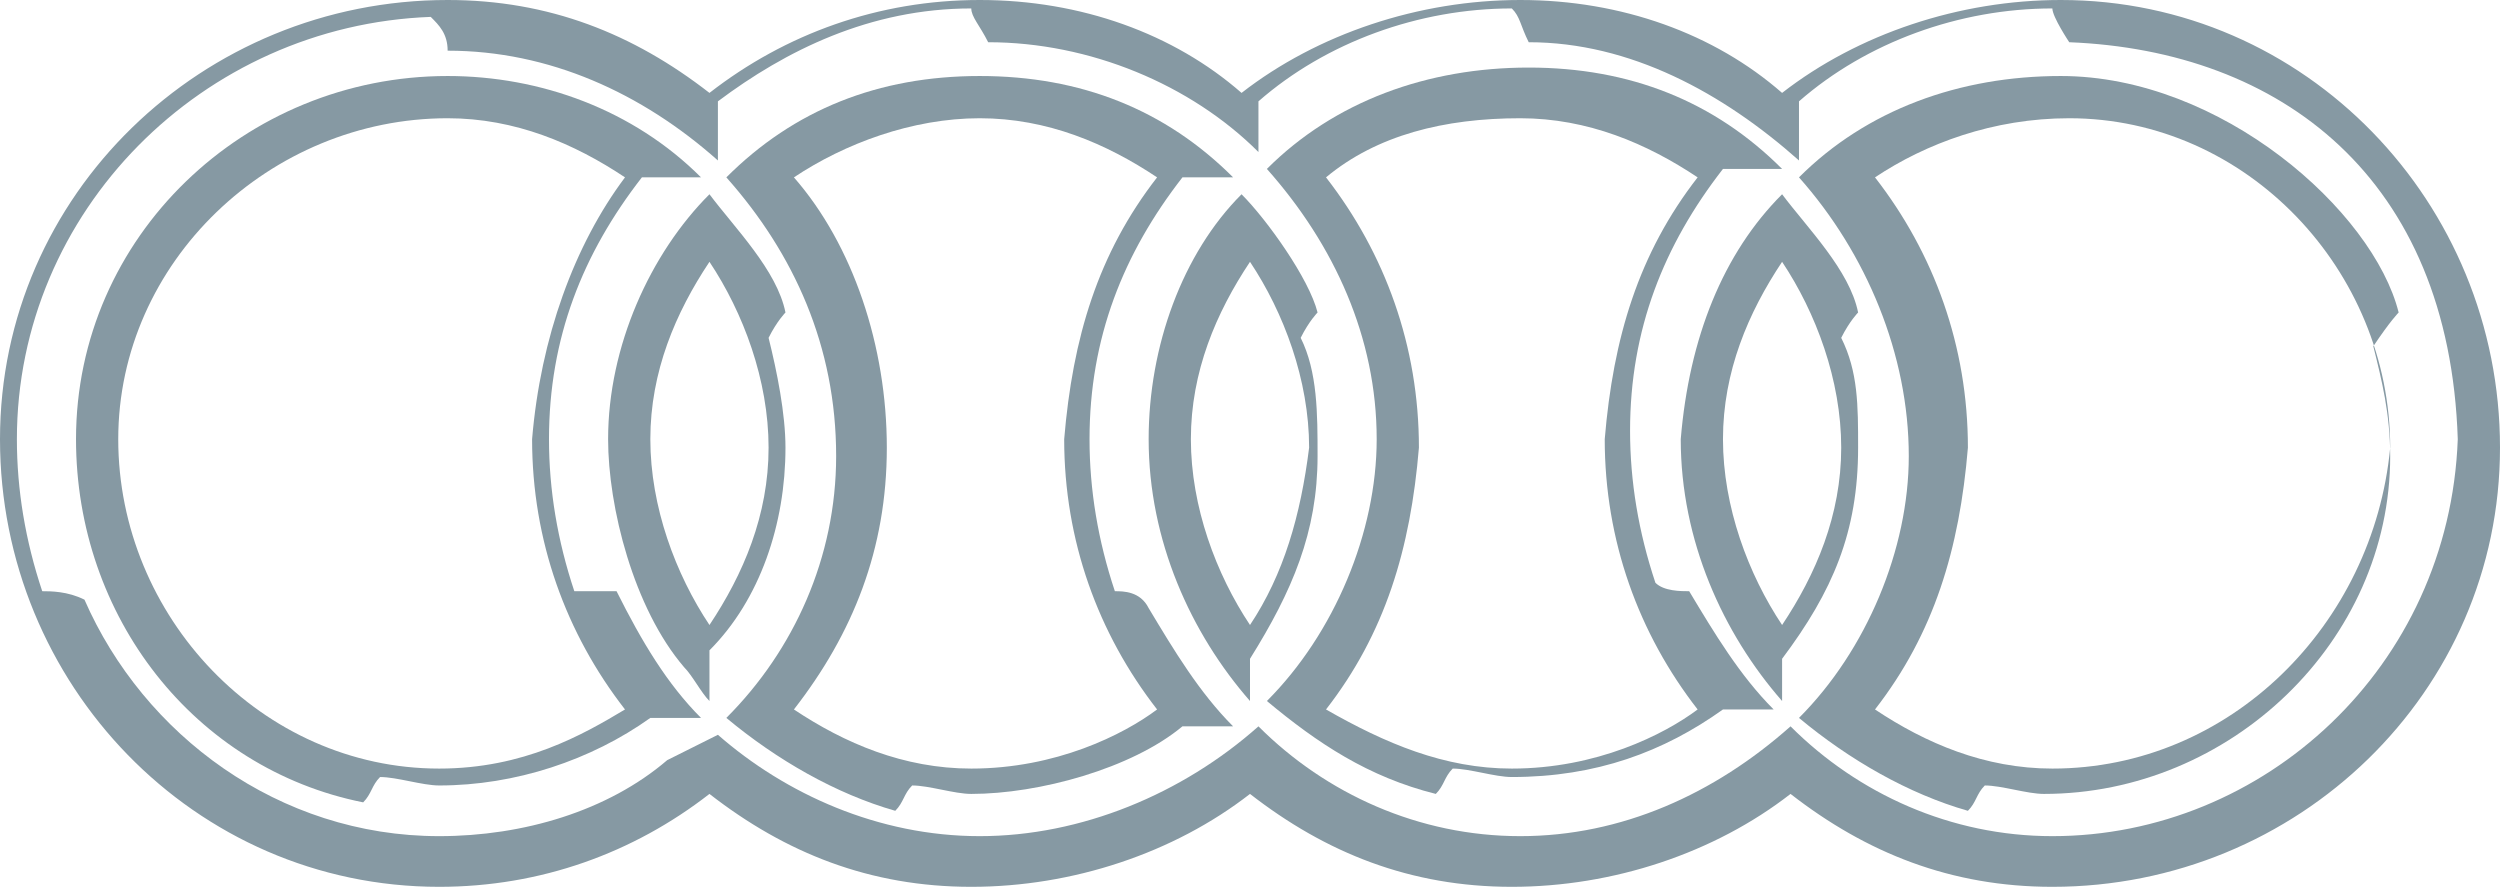
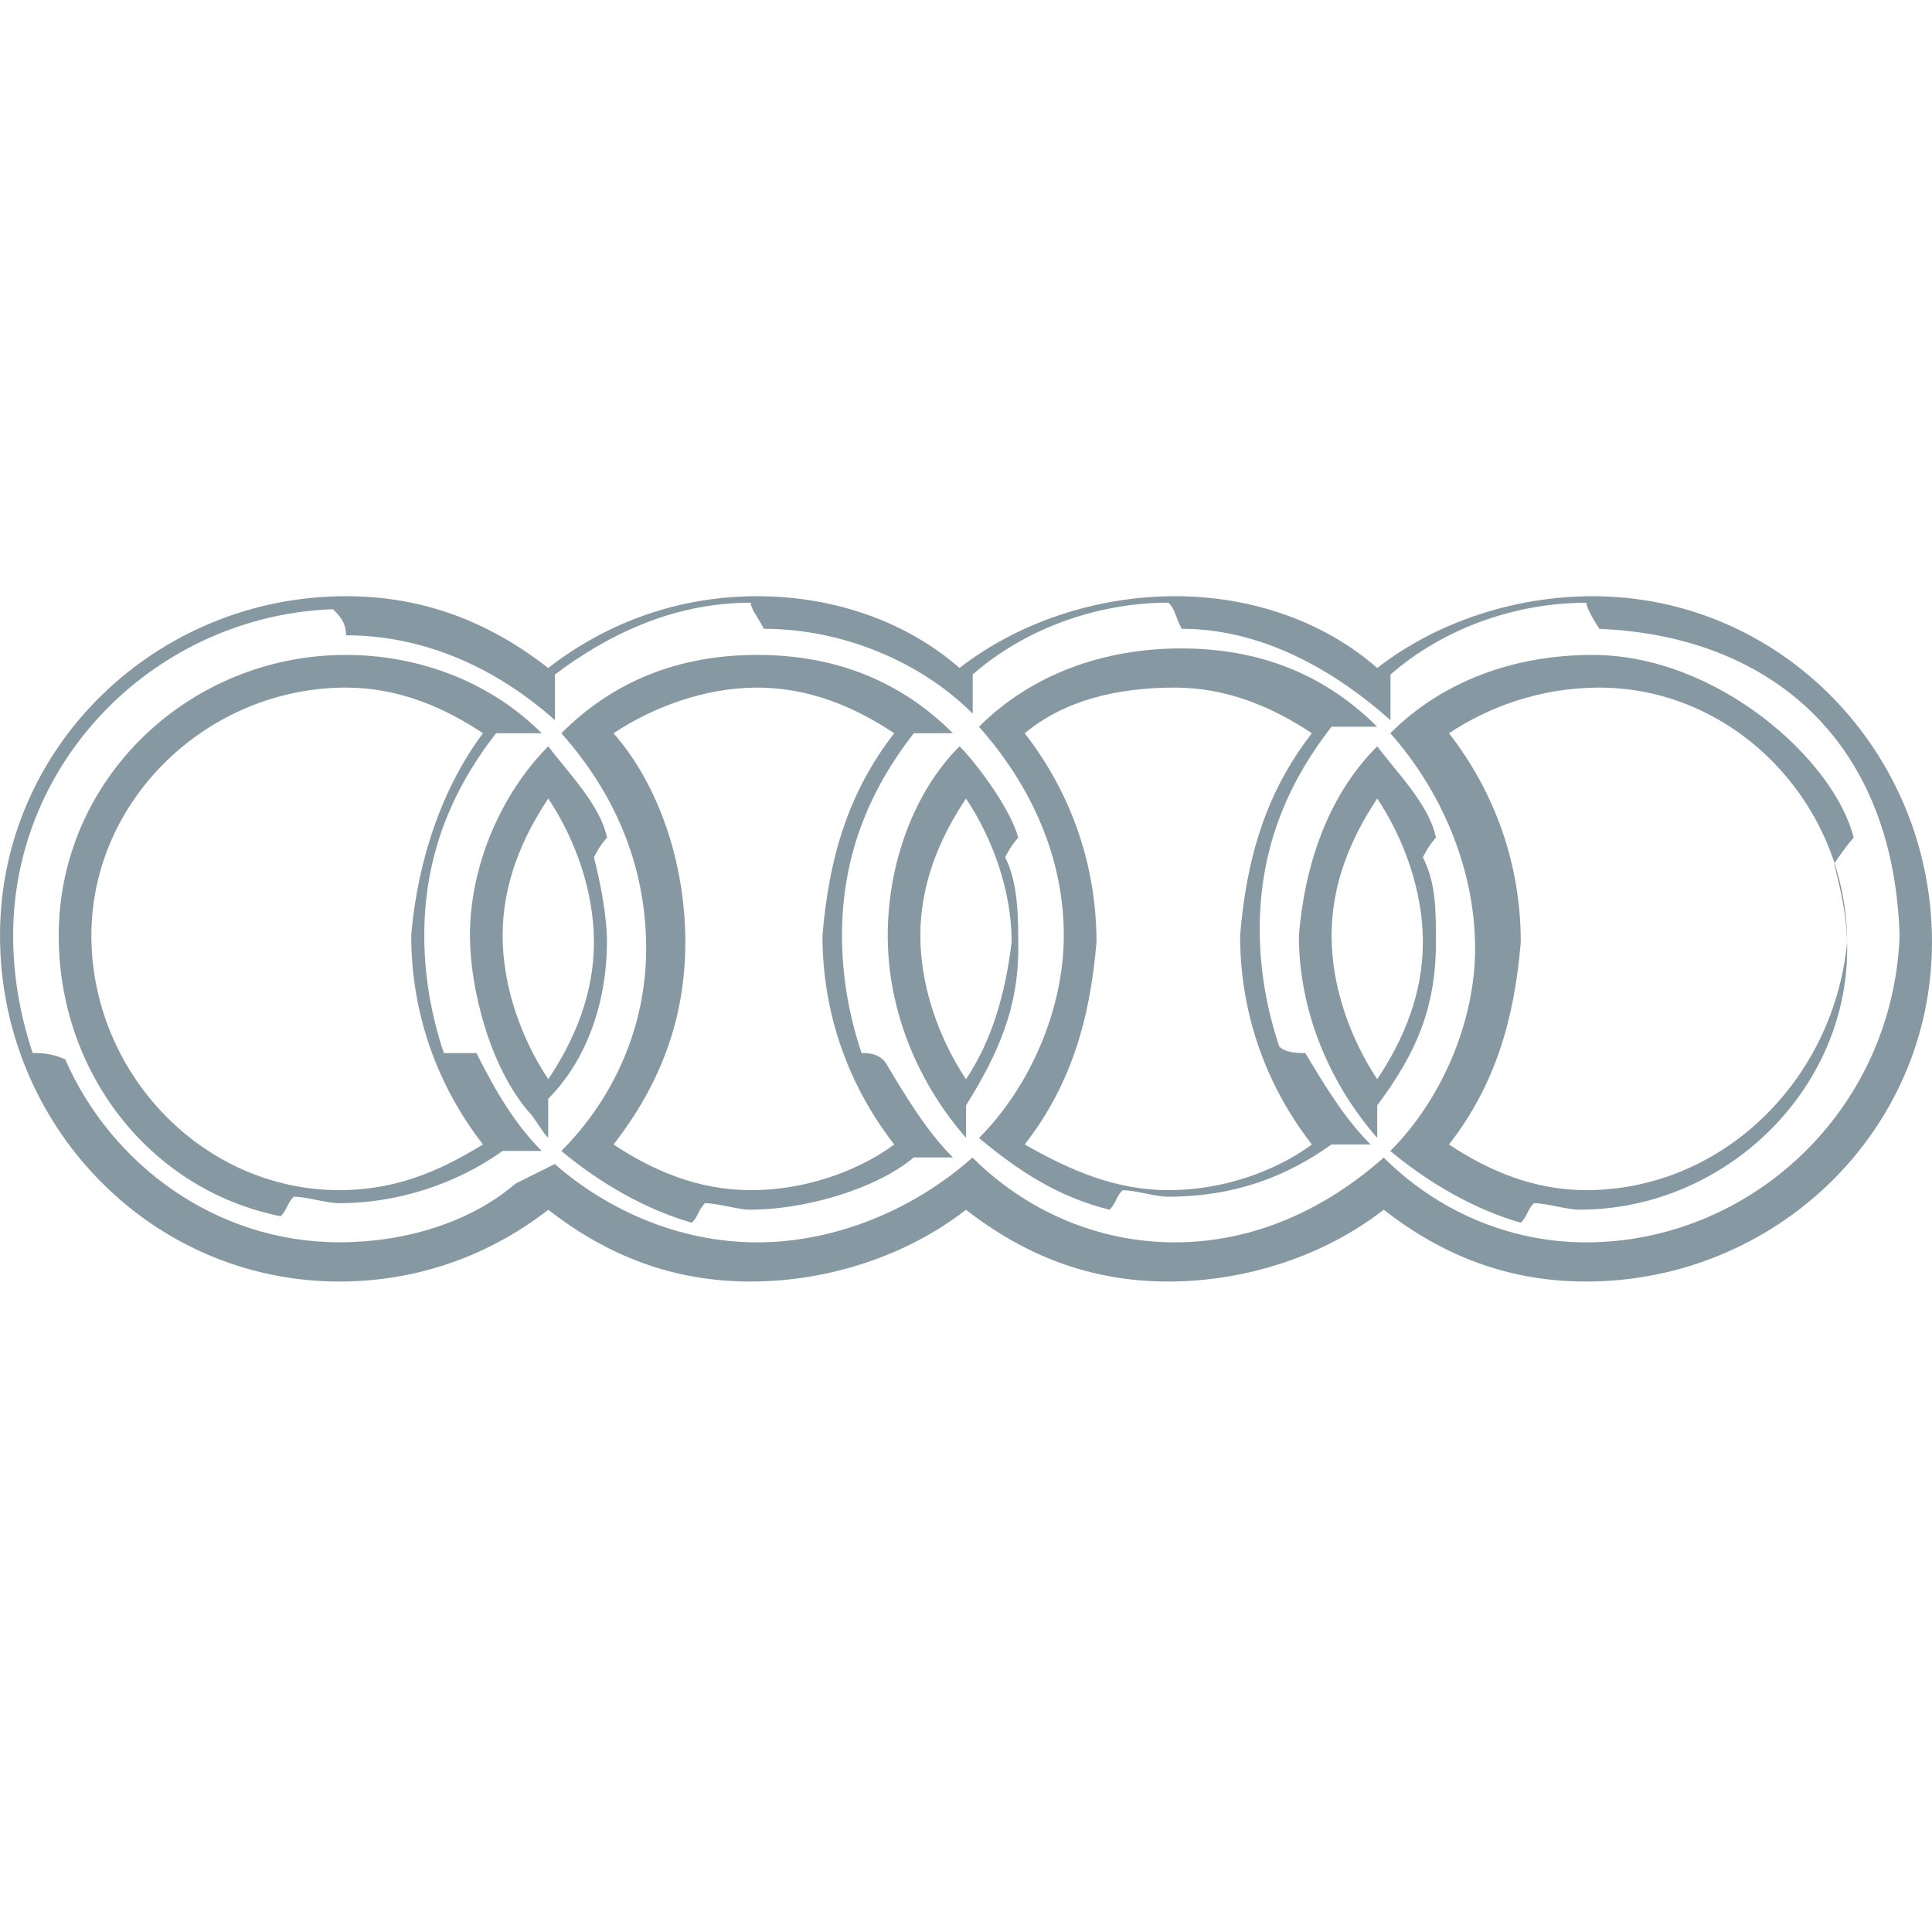
- <svg xmlns="http://www.w3.org/2000/svg" version="1.1" id="Layer_1" x="0px" y="0px" viewBox="0 0 29.6 10.5" style="enable-background:new 0 0 29.6 10.5;" xml:space="preserve">
+ <svg xmlns="http://www.w3.org/2000/svg" version="1.1" id="Layer_1" x="0px" y="0px" viewBox="0 0 256 256" style="enable-background:new 0 0 256 256;" xml:space="preserve">
  <style type="text/css">
	.st0{fill:#8699A3;}
</style>
-   <path class="st0" d="M24.4,0c-1.2,0-2.4,0.4-3.3,1.1C20.3,0.4,19.2,0,18,0c-1.2,0-2.4,0.4-3.3,1.1C13.9,0.4,12.8,0,11.6,0  c-1.2,0-2.3,0.4-3.2,1.1C7.5,0.4,6.5,0,5.3,0C2.4,0,0,2.3,0,5.2c0,2.9,2.3,5.3,5.2,5.3c1.2,0,2.3-0.4,3.2-1.1  c0.9,0.7,1.9,1.1,3.1,1.1c1.2,0,2.4-0.4,3.3-1.1c0.9,0.7,1.9,1.1,3.1,1.1c1.2,0,2.4-0.4,3.3-1.1c0.9,0.7,1.9,1.1,3.1,1.1  c2.9,0,5.3-2.3,5.3-5.2C29.6,2.4,27.3,0,24.4,0z M24.3,9.9c-1.2,0-2.3-0.5-3.1-1.3c-0.9,0.8-2,1.3-3.2,1.3c-1.2,0-2.3-0.5-3.1-1.3  c-0.9,0.8-2.1,1.3-3.3,1.3c-1.2,0-2.3-0.5-3.1-1.2C8.3,8.8,8.1,8.9,7.9,9C7.2,9.6,6.2,9.9,5.2,9.9C3.3,9.9,1.7,8.7,1,7.1  C0.8,7,0.6,7,0.5,7C0.3,6.4,0.2,5.8,0.2,5.2c0-2.7,2.2-4.9,4.9-5c0.1,0.1,0.2,0.2,0.2,0.4c0,0,0,0,0,0c1.2,0,2.3,0.5,3.2,1.3l0-0.7  c0.8-0.6,1.8-1.1,3-1.1c0,0.1,0.1,0.2,0.2,0.4c1.2,0,2.4,0.5,3.2,1.3l0-0.6c0.8-0.7,1.9-1.1,3-1.1c0.1,0.1,0.1,0.2,0.2,0.4  c0,0,0,0,0,0c1.2,0,2.3,0.6,3.2,1.4l0-0.7c0.8-0.7,1.9-1.1,3-1.1c0,0.1,0.2,0.4,0.2,0.4c2.5,0.1,4.5,1.6,4.6,4.7  C29,7.9,26.8,9.9,24.3,9.9z" />
-   <path class="st0" d="M6.8,7C6.6,6.4,6.5,5.8,6.5,5.2C6.5,4,6.9,3,7.6,2.1c0.3,0,0.5,0,0.7,0c-0.8-0.8-1.9-1.2-3-1.2  c-2.4,0-4.4,1.9-4.4,4.3c0,2.1,1.4,3.9,3.4,4.3c0.1-0.1,0.1-0.2,0.2-0.3c0.2,0,0.5,0.1,0.7,0.1c0.9,0,1.8-0.3,2.5-0.8l0.6,0  c-0.4-0.4-0.7-0.9-1-1.5C7.1,7,7,7,6.8,7z M5.2,9.1c-2.1,0-3.8-1.8-3.8-3.9c0-2.1,1.8-3.8,3.9-3.8c0.8,0,1.5,0.3,2.1,0.7  C6.8,2.9,6.4,4,6.3,5.2c0,1.2,0.4,2.3,1.1,3.2C6.9,8.7,6.2,9.1,5.2,9.1z" />
-   <path class="st0" d="M9.1,4c0.1-0.2,0.2-0.3,0.2-0.3c-0.1-0.5-0.6-1-0.9-1.4C7.7,3,7.2,4.1,7.2,5.2c0,0.8,0.3,2,0.9,2.7  C8.2,8,8.3,8.2,8.4,8.3l0-0.6C9,7.1,9.3,6.2,9.3,5.3C9.3,4.9,9.2,4.4,9.1,4z M8.4,7.4C8,6.8,7.7,6,7.7,5.2c0-0.8,0.3-1.5,0.7-2.1  c0.4,0.6,0.7,1.4,0.7,2.2C9.1,6.1,8.8,6.8,8.4,7.4z" />
-   <path class="st0" d="M15.4,4c0.1-0.2,0.2-0.3,0.2-0.3c-0.1-0.4-0.6-1.1-0.9-1.4C14,3,13.6,4.1,13.6,5.2c0,1.2,0.5,2.3,1.2,3.1l0-0.5  c0.5-0.8,0.8-1.5,0.8-2.4C15.6,4.9,15.6,4.4,15.4,4z M14.8,7.4c-0.4-0.6-0.7-1.4-0.7-2.2c0-0.8,0.3-1.5,0.7-2.1  c0.4,0.6,0.7,1.4,0.7,2.2C15.4,6.1,15.2,6.8,14.8,7.4z" />
-   <path class="st0" d="M19.6,6.9c-0.2-0.6-0.3-1.2-0.3-1.8c0-1.2,0.4-2.2,1.1-3.1l0.7,0c-0.8-0.8-1.8-1.2-3-1.2  c-1.2,0-2.3,0.4-3.1,1.2c0.8,0.9,1.3,2,1.3,3.2c0,1.1-0.5,2.3-1.3,3.1c0.6,0.5,1.2,0.9,2,1.1c0.1-0.1,0.1-0.2,0.2-0.3  c0.2,0,0.5,0.1,0.7,0.1c1,0,1.8-0.3,2.5-0.8l0.6,0c-0.4-0.4-0.7-0.9-1-1.4C19.9,7,19.7,7,19.6,6.9z M17.9,9.1  c-0.8,0-1.5-0.3-2.2-0.7c0.7-0.9,1-1.9,1.1-3.1c0-1.2-0.4-2.3-1.1-3.2c0.6-0.5,1.4-0.7,2.3-0.7c0.8,0,1.5,0.3,2.1,0.7  c-0.7,0.9-1,1.9-1.1,3.1c0,1.2,0.4,2.3,1.1,3.2C19.7,8.7,18.9,9.1,17.9,9.1z" />
-   <path class="st0" d="M28.4,3.7c-0.3-1.2-2.1-2.8-4-2.8c-1.2,0-2.3,0.4-3.1,1.2c0.8,0.9,1.3,2.1,1.3,3.3c0,1.1-0.5,2.3-1.3,3.1  c0.6,0.5,1.3,0.9,2,1.1c0.1-0.1,0.1-0.2,0.2-0.3c0.2,0,0.5,0.1,0.7,0.1c2.2,0,4.1-1.8,4.1-4c0-0.5-0.1-0.9-0.2-1.3  C28.3,3.8,28.4,3.7,28.4,3.7z M24.3,9.1c-0.8,0-1.5-0.3-2.1-0.7c0.7-0.9,1-1.9,1.1-3.1c0-1.2-0.4-2.3-1.1-3.2  c0.6-0.4,1.4-0.7,2.3-0.7c2.1,0,3.8,1.8,3.8,3.9C28.1,7.4,26.4,9.1,24.3,9.1z" />
-   <path class="st0" d="M21.8,4c0.1-0.2,0.2-0.3,0.2-0.3c-0.1-0.5-0.6-1-0.9-1.4C20.4,3,20,4,19.9,5.2c0,1.2,0.5,2.3,1.2,3.1l0-0.5  C21.7,7,22,6.3,22,5.3C22,4.8,22,4.4,21.8,4z M21.1,7.4c-0.4-0.6-0.7-1.4-0.7-2.2c0-0.8,0.3-1.5,0.7-2.1c0.4,0.6,0.7,1.4,0.7,2.2  C21.8,6.1,21.5,6.8,21.1,7.4z" />
-   <path class="st0" d="M13.2,7c-0.2-0.6-0.3-1.2-0.3-1.8C12.9,4,13.3,3,14,2.1l0.6,0c-0.8-0.8-1.8-1.2-3-1.2c-1.2,0-2.2,0.4-3,1.2  c0.8,0.9,1.3,2,1.3,3.3c0,1.2-0.5,2.3-1.3,3.1c0.6,0.5,1.3,0.9,2,1.1c0.1-0.1,0.1-0.2,0.2-0.3c0.2,0,0.5,0.1,0.7,0.1  c0.8,0,1.9-0.3,2.5-0.8l0.6,0c-0.4-0.4-0.7-0.9-1-1.4C13.5,7,13.3,7,13.2,7z M11.5,9.1c-0.8,0-1.5-0.3-2.1-0.7  c0.7-0.9,1.1-1.9,1.1-3.1c0-1.2-0.4-2.4-1.1-3.2c0.6-0.4,1.4-0.7,2.2-0.7c0.8,0,1.5,0.3,2.1,0.7c-0.7,0.9-1,1.9-1.1,3.1  c0,1.2,0.4,2.3,1.1,3.2C13.3,8.7,12.5,9.1,11.5,9.1z" />
+   <g>
+     <path class="st0" d="M211.03,79c-10.38,0-20.76,3.46-28.54,9.51c-6.92-6.05-16.43-9.51-26.81-9.51c-10.38,0-20.76,3.46-28.54,9.51   C120.22,82.46,110.7,79,100.32,79s-19.89,3.46-27.68,9.51C64.86,82.46,56.22,79,45.84,79C20.76,79,0,98.89,0,123.97   s19.89,45.84,44.97,45.84c10.38,0,19.89-3.46,27.68-9.51c7.78,6.05,16.43,9.51,26.81,9.51s20.76-3.46,28.54-9.51   c7.78,6.05,16.43,9.51,26.81,9.51s20.76-3.46,28.54-9.51c7.78,6.05,16.43,9.51,26.81,9.51c25.08,0,45.84-19.89,45.84-44.97   C256,99.76,236.11,79,211.03,79z M210.16,164.62c-10.38,0-19.89-4.32-26.81-11.24c-7.78,6.92-17.3,11.24-27.68,11.24   c-10.38,0-19.89-4.32-26.81-11.24c-7.78,6.92-18.16,11.24-28.54,11.24s-19.89-4.32-26.81-10.38c-1.73,0.86-3.46,1.73-5.19,2.59   c-6.05,5.19-14.7,7.78-23.35,7.78c-16.43,0-30.27-10.38-36.32-24.22c-1.73-0.86-3.46-0.86-4.32-0.86   c-1.73-5.19-2.59-10.38-2.59-15.57c0-23.35,19.03-42.38,42.38-43.24c0.86,0.86,1.73,1.73,1.73,3.46l0,0   c10.38,0,19.89,4.32,27.68,11.24v-6.05c6.92-5.19,15.57-9.51,25.95-9.51c0,0.86,0.86,1.73,1.73,3.46   c10.38,0,20.76,4.32,27.68,11.24v-5.19c6.92-6.05,16.43-9.51,25.95-9.51c0.86,0.86,0.86,1.73,1.73,3.46l0,0   c10.38,0,19.89,5.19,27.68,12.11v-6.05c6.92-6.05,16.43-9.51,25.95-9.51c0,0.86,1.73,3.46,1.73,3.46   c21.62,0.86,38.92,13.84,39.78,40.65C250.81,147.32,231.78,164.62,210.16,164.62z" />
+     <path class="st0" d="M58.81,139.54c-1.73-5.19-2.59-10.38-2.59-15.57c0-10.38,3.46-19.03,9.51-26.81c2.59,0,4.32,0,6.05,0   c-6.92-6.92-16.43-10.38-25.95-10.38c-20.76,0-38.05,16.43-38.05,37.19c0,18.16,12.11,33.73,29.41,37.19   c0.86-0.86,0.86-1.73,1.73-2.59c1.73,0,4.32,0.86,6.05,0.86c7.78,0,15.57-2.59,21.62-6.92h5.19c-3.46-3.46-6.05-7.78-8.65-12.97   C61.41,139.54,60.54,139.54,58.81,139.54z M44.97,157.7c-18.16,0-32.86-15.57-32.86-33.73s15.57-32.86,33.73-32.86   c6.92,0,12.97,2.59,18.16,6.05c-5.19,6.92-8.65,16.43-9.51,26.81c0,10.38,3.46,19.89,9.51,27.68   C59.68,154.24,53.62,157.7,44.97,157.7z" />
+     <path class="st0" d="M78.7,113.59c0.86-1.73,1.73-2.59,1.73-2.59c-0.86-4.32-5.19-8.65-7.78-12.11   c-6.05,6.05-10.38,15.57-10.38,25.08c0,6.92,2.59,17.3,7.78,23.35c0.86,0.86,1.73,2.59,2.59,3.46v-5.19   c5.19-5.19,7.78-12.97,7.78-20.76C80.43,121.38,79.57,117.05,78.7,113.59z M72.65,143c-3.46-5.19-6.05-12.11-6.05-19.03   c0-6.92,2.59-12.97,6.05-18.16c3.46,5.19,6.05,12.11,6.05,19.03C78.7,131.76,76.11,137.81,72.65,143z" />
+     <path class="st0" d="M133.19,113.59c0.86-1.73,1.73-2.59,1.73-2.59c-0.86-3.46-5.19-9.51-7.78-12.11   c-6.05,6.05-9.51,15.57-9.51,25.08c0,10.38,4.32,19.89,10.38,26.81v-4.32c4.32-6.92,6.92-12.97,6.92-20.76   C134.92,121.38,134.92,117.05,133.19,113.59z M128,143c-3.46-5.19-6.05-12.11-6.05-19.03c0-6.92,2.59-12.97,6.05-18.16   c3.46,5.19,6.05,12.11,6.05,19.03C133.19,131.76,131.46,137.81,128,143z" />
+     <path class="st0" d="M169.51,138.68c-1.73-5.19-2.59-10.38-2.59-15.57c0-10.38,3.46-19.03,9.51-26.81h6.05   c-6.92-6.92-15.57-10.38-25.95-10.38s-19.89,3.46-26.81,10.38c6.92,7.78,11.24,17.3,11.24,27.68c0,9.51-4.32,19.89-11.24,26.81   c5.19,4.32,10.38,7.78,17.3,9.51c0.86-0.86,0.86-1.73,1.73-2.59c1.73,0,4.32,0.86,6.05,0.86c8.65,0,15.57-2.59,21.62-6.92h5.19   c-3.46-3.46-6.05-7.78-8.65-12.11C172.11,139.54,170.38,139.54,169.51,138.68z M154.81,157.7c-6.92,0-12.97-2.59-19.03-6.05   c6.05-7.78,8.65-16.43,9.51-26.81c0-10.38-3.46-19.89-9.51-27.68c5.19-4.32,12.11-6.05,19.89-6.05c6.92,0,12.97,2.59,18.16,6.05   c-6.05,7.78-8.65,16.43-9.51,26.81c0,10.38,3.46,19.89,9.51,27.68C170.38,154.24,163.46,157.7,154.81,157.7z" />
+     <path class="st0" d="M245.62,111c-2.59-10.38-18.16-24.22-34.59-24.22c-10.38,0-19.89,3.46-26.81,10.38   c6.92,7.78,11.24,18.16,11.24,28.54c0,9.51-4.32,19.89-11.24,26.81c5.19,4.32,11.24,7.78,17.3,9.51c0.86-0.86,0.86-1.73,1.73-2.59   c1.73,0,4.32,0.86,6.05,0.86c19.03,0,35.46-15.57,35.46-34.59c0-4.32-0.86-7.78-1.73-11.24C244.76,111.86,245.62,111,245.62,111z    M210.16,157.7c-6.92,0-12.97-2.59-18.16-6.05c6.05-7.78,8.65-16.43,9.51-26.81c0-10.38-3.46-19.89-9.51-27.68   c5.19-3.46,12.11-6.05,19.89-6.05c18.16,0,32.86,15.57,32.86,33.73C243.03,143,228.32,157.7,210.16,157.7z" />
+     <path class="st0" d="M188.54,113.59c0.86-1.73,1.73-2.59,1.73-2.59c-0.86-4.32-5.19-8.65-7.78-12.11   c-6.05,6.05-9.51,14.7-10.38,25.08c0,10.38,4.32,19.89,10.38,26.81v-4.32c5.19-6.92,7.78-12.97,7.78-21.62   C190.27,120.51,190.27,117.05,188.54,113.59z M182.49,143c-3.46-5.19-6.05-12.11-6.05-19.03c0-6.92,2.59-12.97,6.05-18.16   c3.46,5.19,6.05,12.11,6.05,19.03C188.54,131.76,185.95,137.81,182.49,143z" />
+     <path class="st0" d="M114.16,139.54c-1.73-5.19-2.59-10.38-2.59-15.57c0-10.38,3.46-19.03,9.51-26.81h5.19   c-6.92-6.92-15.57-10.38-25.95-10.38S81.3,90.24,74.38,97.16c6.92,7.78,11.24,17.3,11.24,28.54c0,10.38-4.32,19.89-11.24,26.81   c5.19,4.32,11.24,7.78,17.3,9.51c0.86-0.86,0.86-1.73,1.73-2.59c1.73,0,4.32,0.86,6.05,0.86c6.92,0,16.43-2.59,21.62-6.92h5.19   c-3.46-3.46-6.05-7.78-8.65-12.11C116.76,139.54,115.03,139.54,114.16,139.54z M99.46,157.7c-6.92,0-12.97-2.59-18.16-6.05   c6.05-7.78,9.51-16.43,9.51-26.81s-3.46-20.76-9.51-27.68c5.19-3.46,12.11-6.05,19.03-6.05s12.97,2.59,18.16,6.05   c-6.05,7.78-8.65,16.43-9.51,26.81c0,10.38,3.46,19.89,9.51,27.68C115.03,154.24,108.11,157.7,99.46,157.7z" />
+   </g>
</svg>
